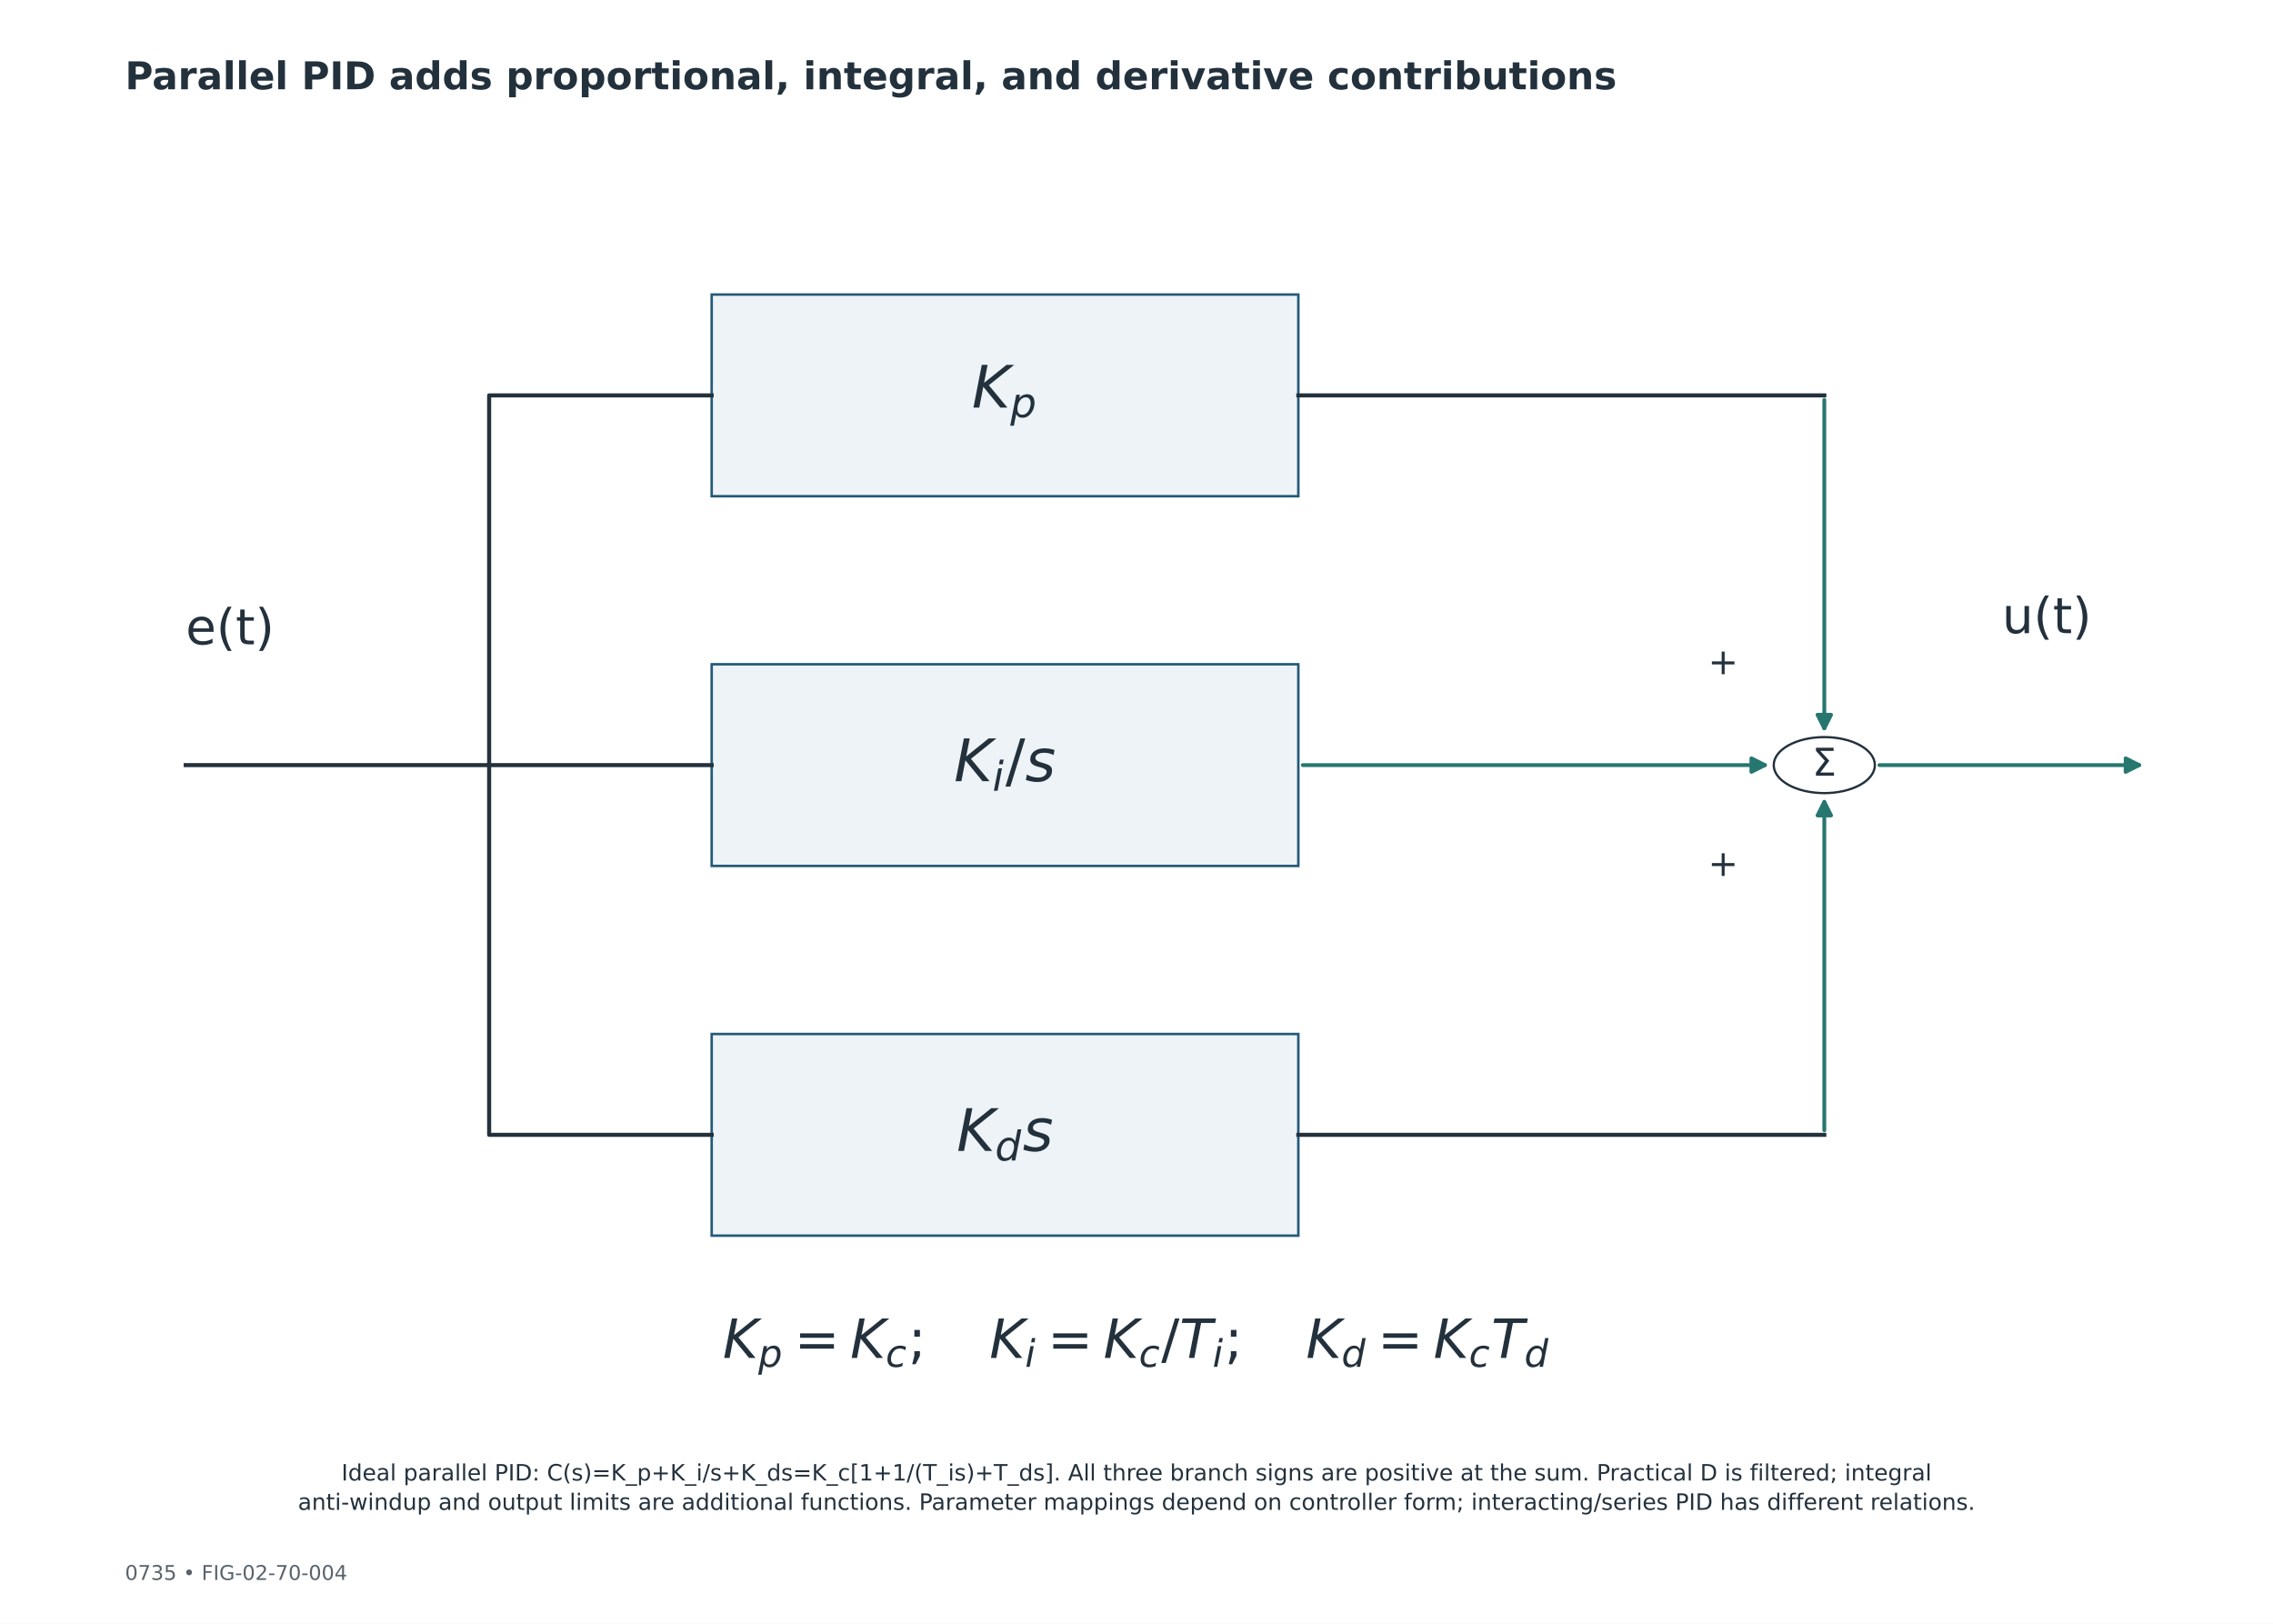
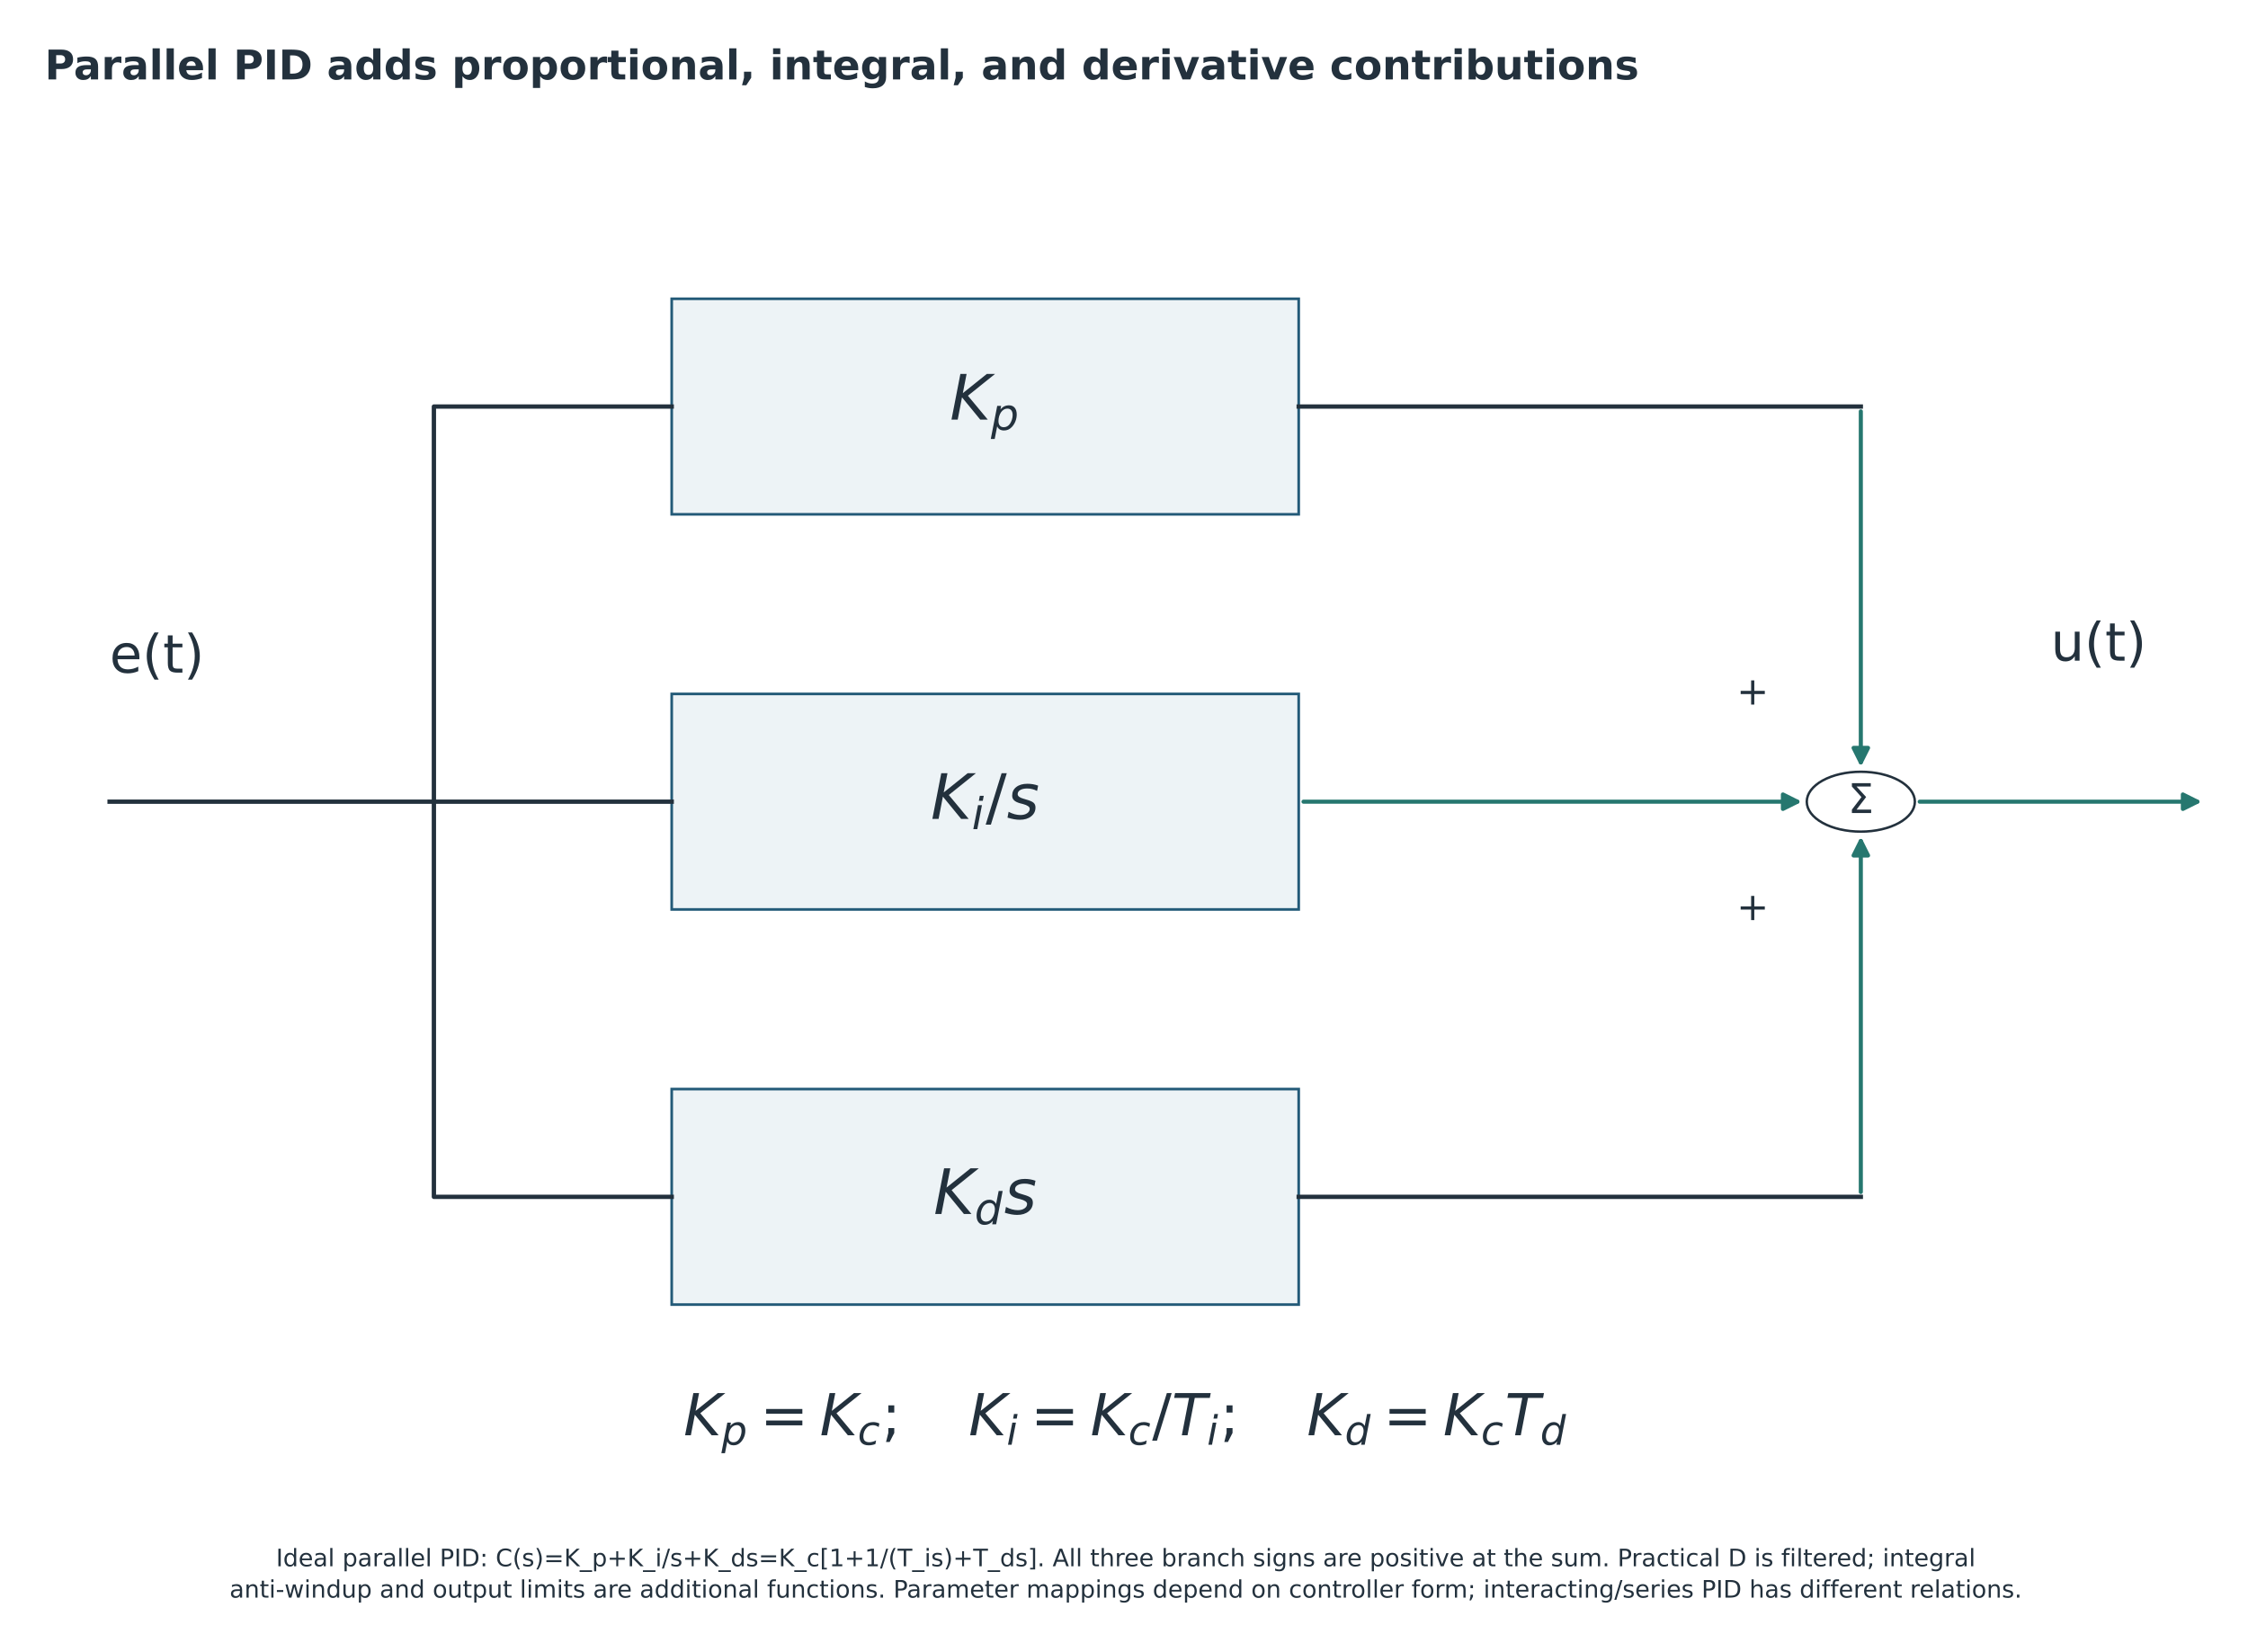
- <svg xmlns="http://www.w3.org/2000/svg" width="1008pt" height="720pt" viewBox="0 0 1008 720" version="1.1">
+ <svg xmlns="http://www.w3.org/2000/svg" width="932.8pt" height="685.12pt" viewBox="36.88 6.64 932.8 685.12" version="1.1">
  <defs>
    <style type="text/css">*{stroke-linejoin: round; stroke-linecap: butt}</style>
  </defs>
  <g id="figure_1">
    <g id="patch_1">
      <path d="M 0 720  L 1008 720  L 1008 0  L 0 0  z " style="fill: #ffffff" />
    </g>
    <g id="axes_1">
      <g id="patch_2">
        <path d="M 315.605 220.032  L 575.77 220.032  L 575.77 130.608  L 315.605 130.608  z " clip-path="url(#pb96112c4e7)" style="fill: #edf3f6; stroke: #235a78; stroke-width: 1.1; stroke-linejoin: miter" />
      </g>
      <g id="patch_3">
        <path d="M 315.605 383.976  L 575.77 383.976  L 575.77 294.552  L 315.605 294.552  z " clip-path="url(#pb96112c4e7)" style="fill: #edf3f6; stroke: #235a78; stroke-width: 1.1; stroke-linejoin: miter" />
      </g>
      <g id="patch_4">
        <path d="M 315.605 547.92  L 575.77 547.92  L 575.77 458.496  L 315.605 458.496  z " clip-path="url(#pb96112c4e7)" style="fill: #edf3f6; stroke: #235a78; stroke-width: 1.1; stroke-linejoin: miter" />
      </g>
      <g id="line2d_1">
        <path d="M 82.354 339.264  L 216.922 339.264  L 216.922 175.32  L 315.605 175.32  " clip-path="url(#pb96112c4e7)" style="fill: none; stroke: #23313d; stroke-width: 1.8; stroke-linecap: square" />
      </g>
      <g id="line2d_2">
        <path d="M 216.922 339.264  L 315.605 339.264  " clip-path="url(#pb96112c4e7)" style="fill: none; stroke: #23313d; stroke-width: 1.8; stroke-linecap: square" />
      </g>
      <g id="line2d_3">
        <path d="M 216.922 339.264  L 216.922 503.208  L 315.605 503.208  " clip-path="url(#pb96112c4e7)" style="fill: none; stroke: #23313d; stroke-width: 1.8; stroke-linecap: square" />
      </g>
      <g id="line2d_4">
        <path d="M 575.77 175.32  L 809.021 175.32  " clip-path="url(#pb96112c4e7)" style="fill: none; stroke: #23313d; stroke-width: 1.8; stroke-linecap: square" />
      </g>
      <g id="line2d_5">
        <path d="M 575.77 503.208  L 809.021 503.208  " clip-path="url(#pb96112c4e7)" style="fill: none; stroke: #23313d; stroke-width: 1.8; stroke-linecap: square" />
      </g>
      <g id="patch_5">
        <path d="M 809.021 351.684  C 814.969 351.684 820.674 350.375 824.88 348.046  C 829.086 345.717 831.449 342.558 831.449 339.264  C 831.449 335.97 829.086 332.811 824.88 330.482  C 820.674 328.153 814.969 326.844 809.021 326.844  C 803.073 326.844 797.368 328.153 793.162 330.482  C 788.956 332.811 786.593 335.97 786.593 339.264  C 786.593 342.558 788.956 345.717 793.162 348.046  C 797.368 350.375 803.073 351.684 809.021 351.684  z " clip-path="url(#pb96112c4e7)" style="fill: #ffffff; stroke: #23313d; stroke-linejoin: miter" />
      </g>
      <g id="patch_6">
        <path d="M 809.021 177.322  Q 809.021 251.082 809.021 322.94  " clip-path="url(#pb96112c4e7)" style="fill: none; stroke: #26776f; stroke-width: 1.7; stroke-linecap: round" />
        <path d="M 812.021 316.94  L 809.021 322.94  L 806.021 316.94  z " clip-path="url(#pb96112c4e7)" style="fill: #26776f; stroke: #26776f; stroke-width: 1.7; stroke-linecap: round" />
      </g>
      <g id="patch_7">
        <path d="M 577.767 339.264  Q 681.181 339.264 782.694 339.264  " clip-path="url(#pb96112c4e7)" style="fill: none; stroke: #26776f; stroke-width: 1.7; stroke-linecap: round" />
        <path d="M 776.694 336.264  L 782.694 339.264  L 776.694 342.264  z " clip-path="url(#pb96112c4e7)" style="fill: #26776f; stroke: #26776f; stroke-width: 1.7; stroke-linecap: round" />
      </g>
      <g id="patch_8">
        <path d="M 809.021 501.206  Q 809.021 427.446 809.021 355.588  " clip-path="url(#pb96112c4e7)" style="fill: none; stroke: #26776f; stroke-width: 1.7; stroke-linecap: round" />
        <path d="M 806.021 361.588  L 809.021 355.588  L 812.021 361.588  z " clip-path="url(#pb96112c4e7)" style="fill: #26776f; stroke: #26776f; stroke-width: 1.7; stroke-linecap: round" />
      </g>
      <g id="patch_9">
        <path d="M 833.448 339.264  Q 892.003 339.264 948.656 339.264  " clip-path="url(#pb96112c4e7)" style="fill: none; stroke: #26776f; stroke-width: 1.7; stroke-linecap: round" />
        <path d="M 942.656 336.264  L 948.656 339.264  L 942.656 342.264  z " clip-path="url(#pb96112c4e7)" style="fill: #26776f; stroke: #26776f; stroke-width: 1.7; stroke-linecap: round" />
      </g>
      <g id="patch_10">
        <path d="M 216.922 339.537  C 217.052 339.537 217.178 339.508 217.27 339.457  C 217.363 339.406 217.415 339.336 217.415 339.264  C 217.415 339.192 217.363 339.122 217.27 339.071  C 217.178 339.02 217.052 338.991 216.922 338.991  C 216.791 338.991 216.665 339.02 216.573 339.071  C 216.48 339.122 216.428 339.192 216.428 339.264  C 216.428 339.336 216.48 339.406 216.573 339.457  C 216.665 339.508 216.791 339.537 216.922 339.537  z " clip-path="url(#pb96112c4e7)" style="fill: #23313d" />
      </g>
      <g id="text_1">
        <text style="font-size: 22px; font-family: 'DejaVu Sans'; text-anchor: start; fill: #23313d" x="82.354" y="285.719" transform="rotate(-0 82.3536 285.7186)">e(t)</text>
      </g>
      <g id="text_2">
        <g style="fill: #23313d" transform="translate(430.9972 180.78)">
          <text>
            <tspan x="0" y="-0.047" style="font-style: oblique; font-size: 26px; font-family: 'DejaVu Sans'; fill: #23313d">K</tspan>
            <tspan x="17.05" y="4.219" style="font-style: oblique; font-size: 18.2px; font-family: 'DejaVu Sans'; fill: #23313d">p</tspan>
          </text>
        </g>
      </g>
      <g id="text_3">
        <g style="fill: #23313d" transform="translate(423.0672 346.4384)">
          <text>
            <tspan x="0" y="-0.047" style="font-style: oblique; font-size: 26px; font-family: 'DejaVu Sans'; fill: #23313d">K</tspan>
            <tspan x="31.577" y="-0.047" style="font-style: oblique; font-size: 26px; font-family: 'DejaVu Sans'; fill: #23313d">s</tspan>
            <tspan x="17.05" y="4.219" style="font-style: oblique; font-size: 18.2px; font-family: 'DejaVu Sans'; fill: #23313d">i</tspan>
            <tspan x="22.817" y="-0.047" style="font-size: 26px; font-family: 'DejaVu Sans'; fill: #23313d">/</tspan>
          </text>
        </g>
      </g>
      <g id="text_4">
        <g style="fill: #23313d" transform="translate(424.2372 510.3824)">
          <text>
            <tspan x="0" y="-0.047" style="font-style: oblique; font-size: 26px; font-family: 'DejaVu Sans'; fill: #23313d">K</tspan>
            <tspan x="29.313" y="-0.047" style="font-style: oblique; font-size: 26px; font-family: 'DejaVu Sans'; fill: #23313d">s</tspan>
            <tspan x="17.05" y="4.219" style="font-style: oblique; font-size: 18.2px; font-family: 'DejaVu Sans'; fill: #23313d">d</tspan>
          </text>
        </g>
      </g>
      <g id="text_5">
        <text style="font-size: 22px; font-family: 'DejaVu Sans'; text-anchor: middle; fill: #23313d" x="907.704" y="280.751" transform="rotate(-0 907.704 280.7506)">u(t)</text>
      </g>
      <g id="text_6">
        <text style="font-size: 17px; font-family: 'DejaVu Sans'; text-anchor: middle; fill: #23313d" x="809.021" y="343.955" transform="rotate(-0 809.0208 343.9549)">Σ</text>
      </g>
      <g id="text_7">
        <text style="font-size: 16px; font-family: 'DejaVu Sans'; text-anchor: middle; fill: #23313d" x="764.165" y="298.967" transform="rotate(-0 764.1648 298.967)">+</text>
      </g>
      <g id="text_8">
        <text style="font-size: 16px; font-family: 'DejaVu Sans'; text-anchor: middle; fill: #23313d" x="764.165" y="388.391" transform="rotate(-0 764.1648 388.391)">+</text>
      </g>
      <g id="text_9">
        <g style="fill: #23313d" transform="translate(320.52 602.64)">
          <text>
            <tspan x="0" y="-0.5" style="font-style: oblique; font-size: 24px; font-family: 'DejaVu Sans'; fill: #23313d">K</tspan>
            <tspan x="56.52" y="-0.5" style="font-style: oblique; font-size: 24px; font-family: 'DejaVu Sans'; fill: #23313d">K</tspan>
            <tspan x="118.291" y="-0.5" style="font-style: oblique; font-size: 24px; font-family: 'DejaVu Sans'; fill: #23313d">K</tspan>
            <tspan x="168.814" y="-0.5" style="font-style: oblique; font-size: 24px; font-family: 'DejaVu Sans'; fill: #23313d">K</tspan>
            <tspan x="202.532" y="-0.5" style="font-style: oblique; font-size: 24px; font-family: 'DejaVu Sans'; fill: #23313d">T</tspan>
            <tspan x="258.656" y="-0.5" style="font-style: oblique; font-size: 24px; font-family: 'DejaVu Sans'; fill: #23313d">K</tspan>
            <tspan x="315.176" y="-0.5" style="font-style: oblique; font-size: 24px; font-family: 'DejaVu Sans'; fill: #23313d">K</tspan>
            <tspan x="340.807" y="-0.5" style="font-style: oblique; font-size: 24px; font-family: 'DejaVu Sans'; fill: #23313d">T</tspan>
            <tspan x="15.738" y="3.438" style="font-style: oblique; font-size: 16.8px; font-family: 'DejaVu Sans'; fill: #23313d">p</tspan>
            <tspan x="72.258" y="3.438" style="font-style: oblique; font-size: 16.8px; font-family: 'DejaVu Sans'; fill: #23313d">c</tspan>
            <tspan x="134.03" y="3.438" style="font-style: oblique; font-size: 16.8px; font-family: 'DejaVu Sans'; fill: #23313d">i</tspan>
            <tspan x="184.553" y="3.438" style="font-style: oblique; font-size: 16.8px; font-family: 'DejaVu Sans'; fill: #23313d">c</tspan>
            <tspan x="217.192" y="3.438" style="font-style: oblique; font-size: 16.8px; font-family: 'DejaVu Sans'; fill: #23313d">i</tspan>
            <tspan x="274.395" y="3.438" style="font-style: oblique; font-size: 16.8px; font-family: 'DejaVu Sans'; fill: #23313d">d</tspan>
            <tspan x="330.914" y="3.438" style="font-style: oblique; font-size: 16.8px; font-family: 'DejaVu Sans'; fill: #23313d">c</tspan>
            <tspan x="355.467" y="3.438" style="font-style: oblique; font-size: 16.8px; font-family: 'DejaVu Sans'; fill: #23313d">d</tspan>
            <tspan x="31.734" y="-0.5" style="font-size: 24px; font-family: 'DejaVu Sans'; fill: #23313d">=</tspan>
            <tspan x="82.151" y="-0.5" style="font-size: 24px; font-family: 'DejaVu Sans'; fill: #23313d">;</tspan>
            <tspan x="144.029" y="-0.5" style="font-size: 24px; font-family: 'DejaVu Sans'; fill: #23313d">=</tspan>
            <tspan x="194.446" y="-0.5" style="font-size: 24px; font-family: 'DejaVu Sans'; fill: #23313d">/</tspan>
            <tspan x="222.516" y="-0.5" style="font-size: 24px; font-family: 'DejaVu Sans'; fill: #23313d">;</tspan>
            <tspan x="290.391" y="-0.5" style="font-size: 24px; font-family: 'DejaVu Sans'; fill: #23313d">=</tspan>
          </text>
        </g>
      </g>
    </g>
    <g id="text_10">
      <text style="font-weight: 700; font-size: 17px; font-family: 'DejaVu Sans'; text-anchor: start; fill: #23313d" x="55.44" y="39.6" transform="rotate(-0 55.44 39.6)">Parallel PID adds proportional, integral, and derivative contributions</text>
    </g>
    <g id="text_11">
-       <text style="font-size: 9px; font-family: 'DejaVu Sans'; text-anchor: start; fill: #59636c" x="55.44" y="700.56" transform="rotate(-0 55.44 700.56)">0735  •  FIG-02-70-004</text>
-     </g>
+ </g>
    <g id="text_12">
      <text style="font-size: 10px; font-family: 'DejaVu Sans'; fill: #23313d" transform="translate(151.4031 656.5016)">Ideal parallel PID: C(s)=K_p+K_i/s+K_ds=K_c[1+1/(T_is)+T_ds]. All three branch signs are positive at the sum. Practical D is filtered; integral</text>
      <text style="font-size: 10px; font-family: 'DejaVu Sans'; fill: #23313d" transform="translate(132.1281 669.4972)">anti-windup and output limits are additional functions. Parameter mappings depend on controller form; interacting/series PID has different relations.</text>
    </g>
  </g>
  <defs>
    <clipPath id="pb96112c4e7">
      <rect x="55.44" y="100.8" width="897.12" height="496.8" />
    </clipPath>
  </defs>
</svg>
